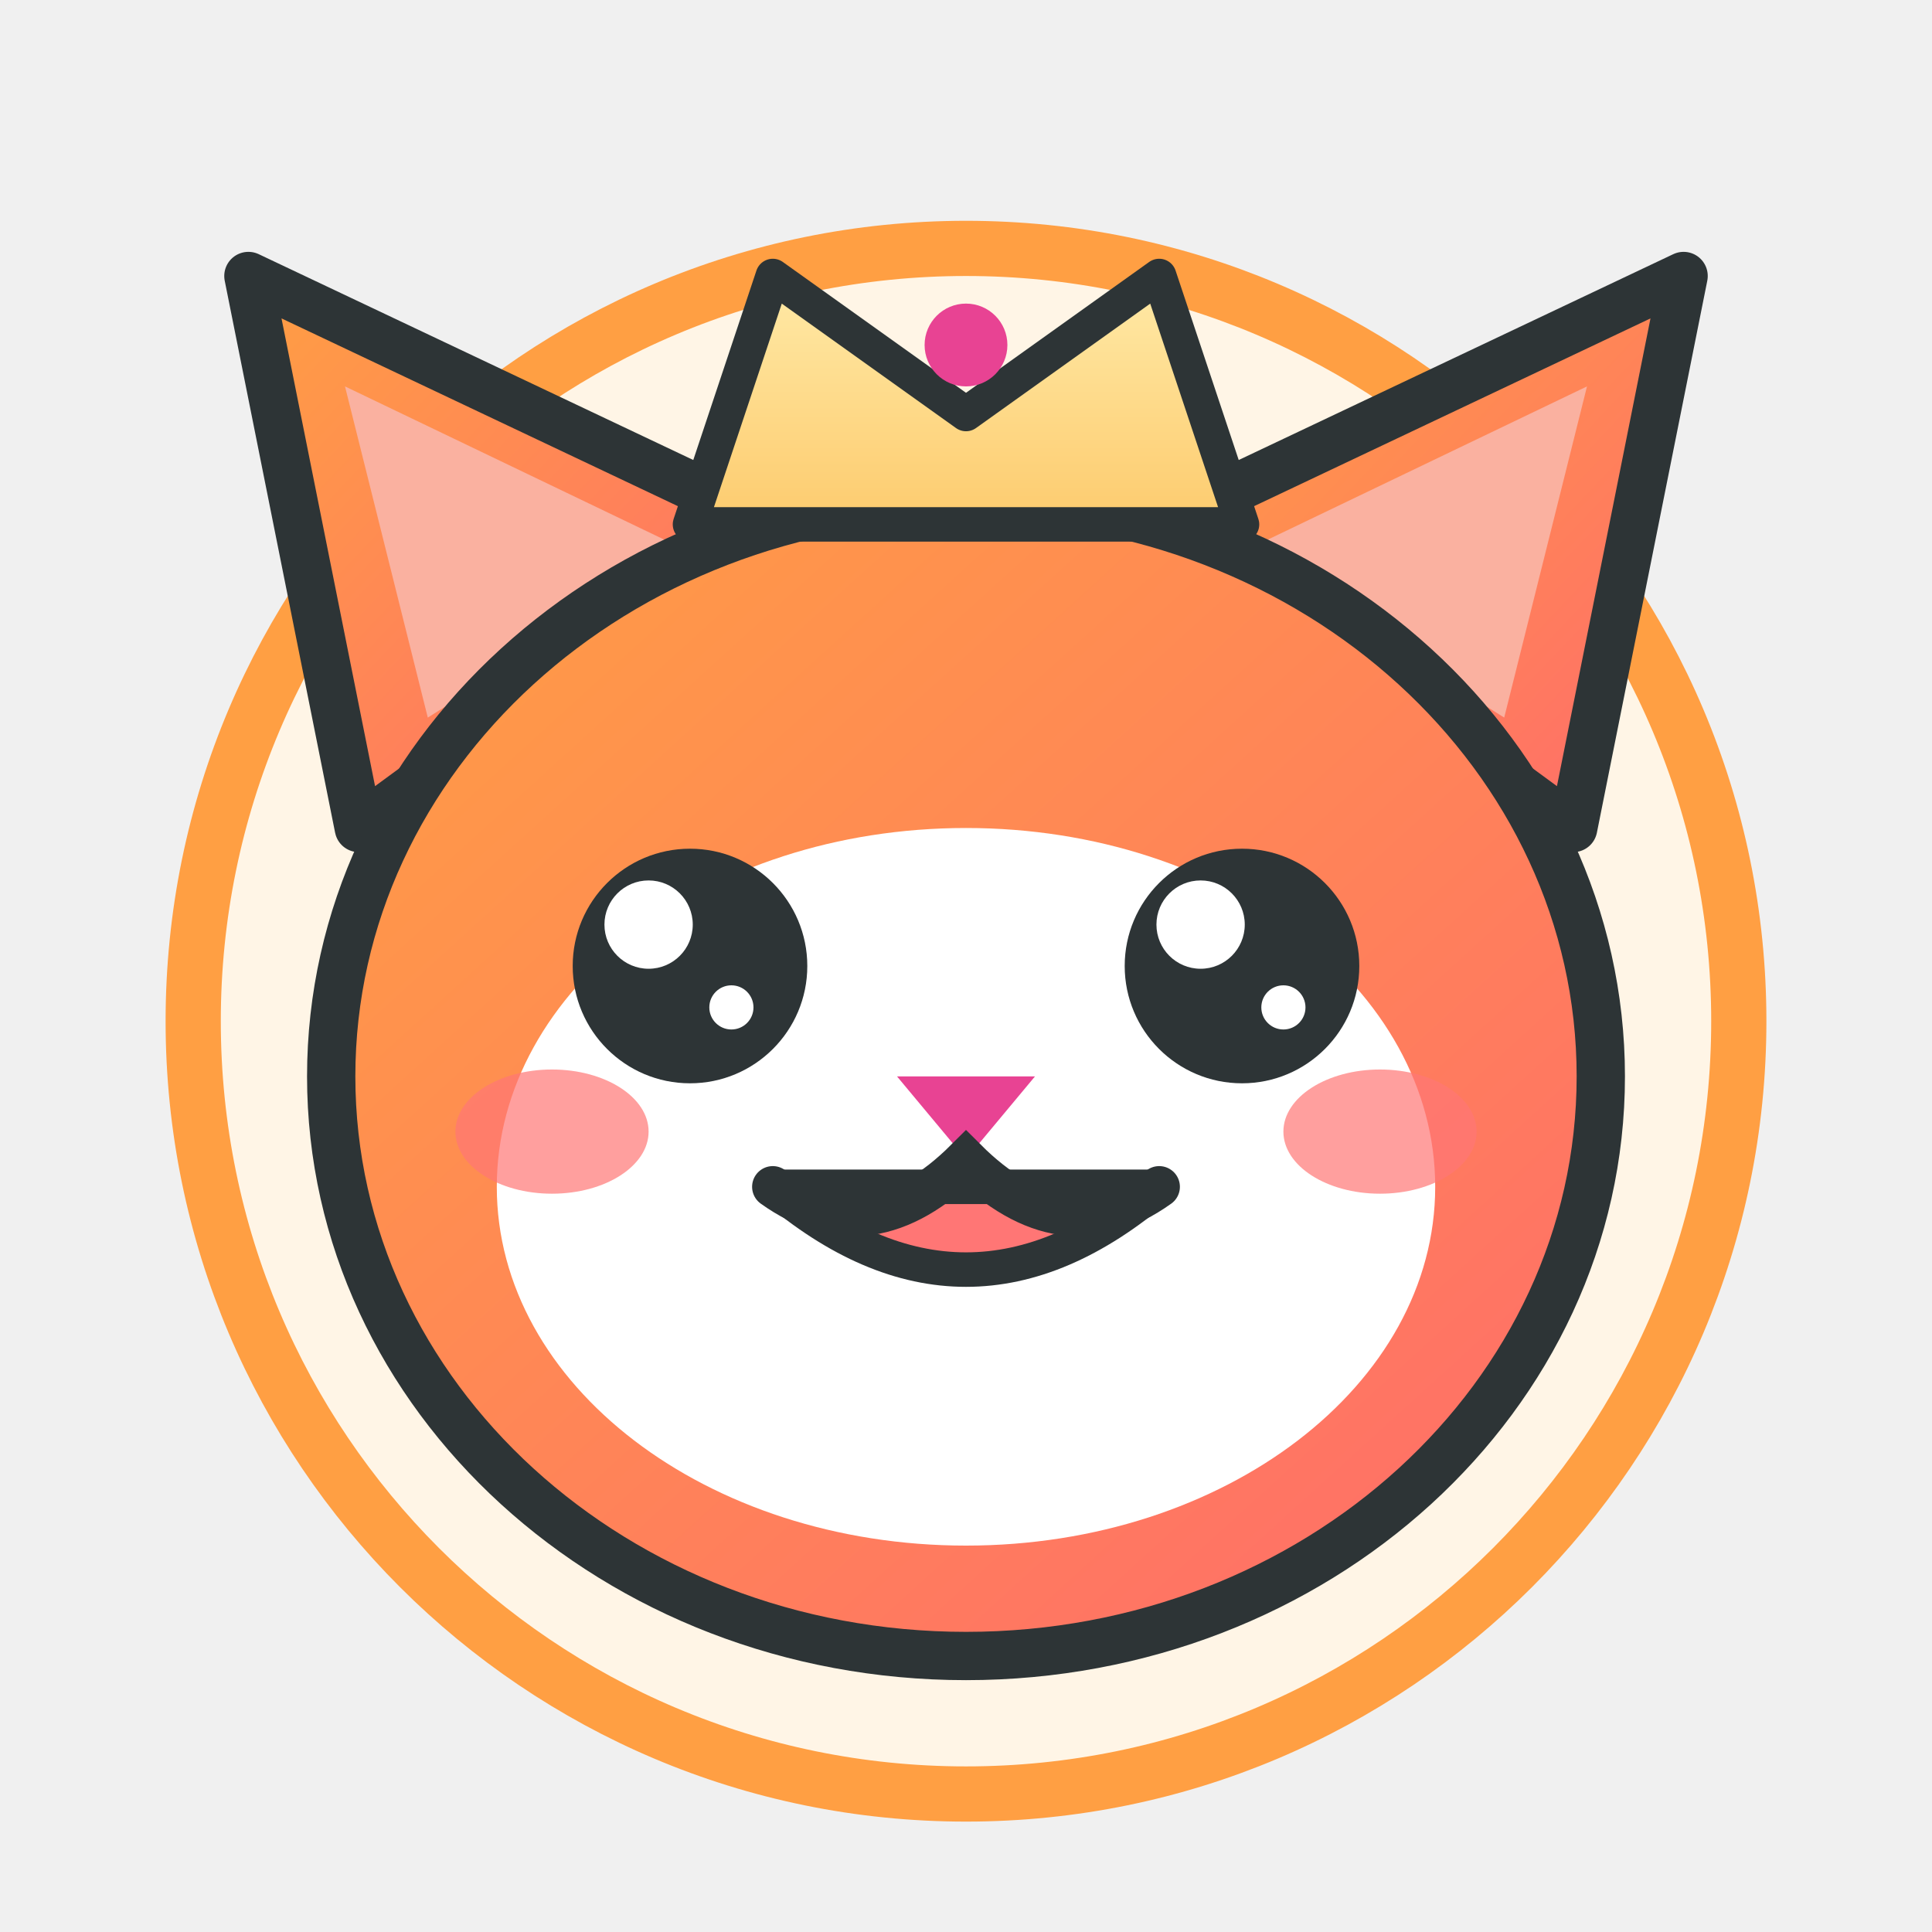
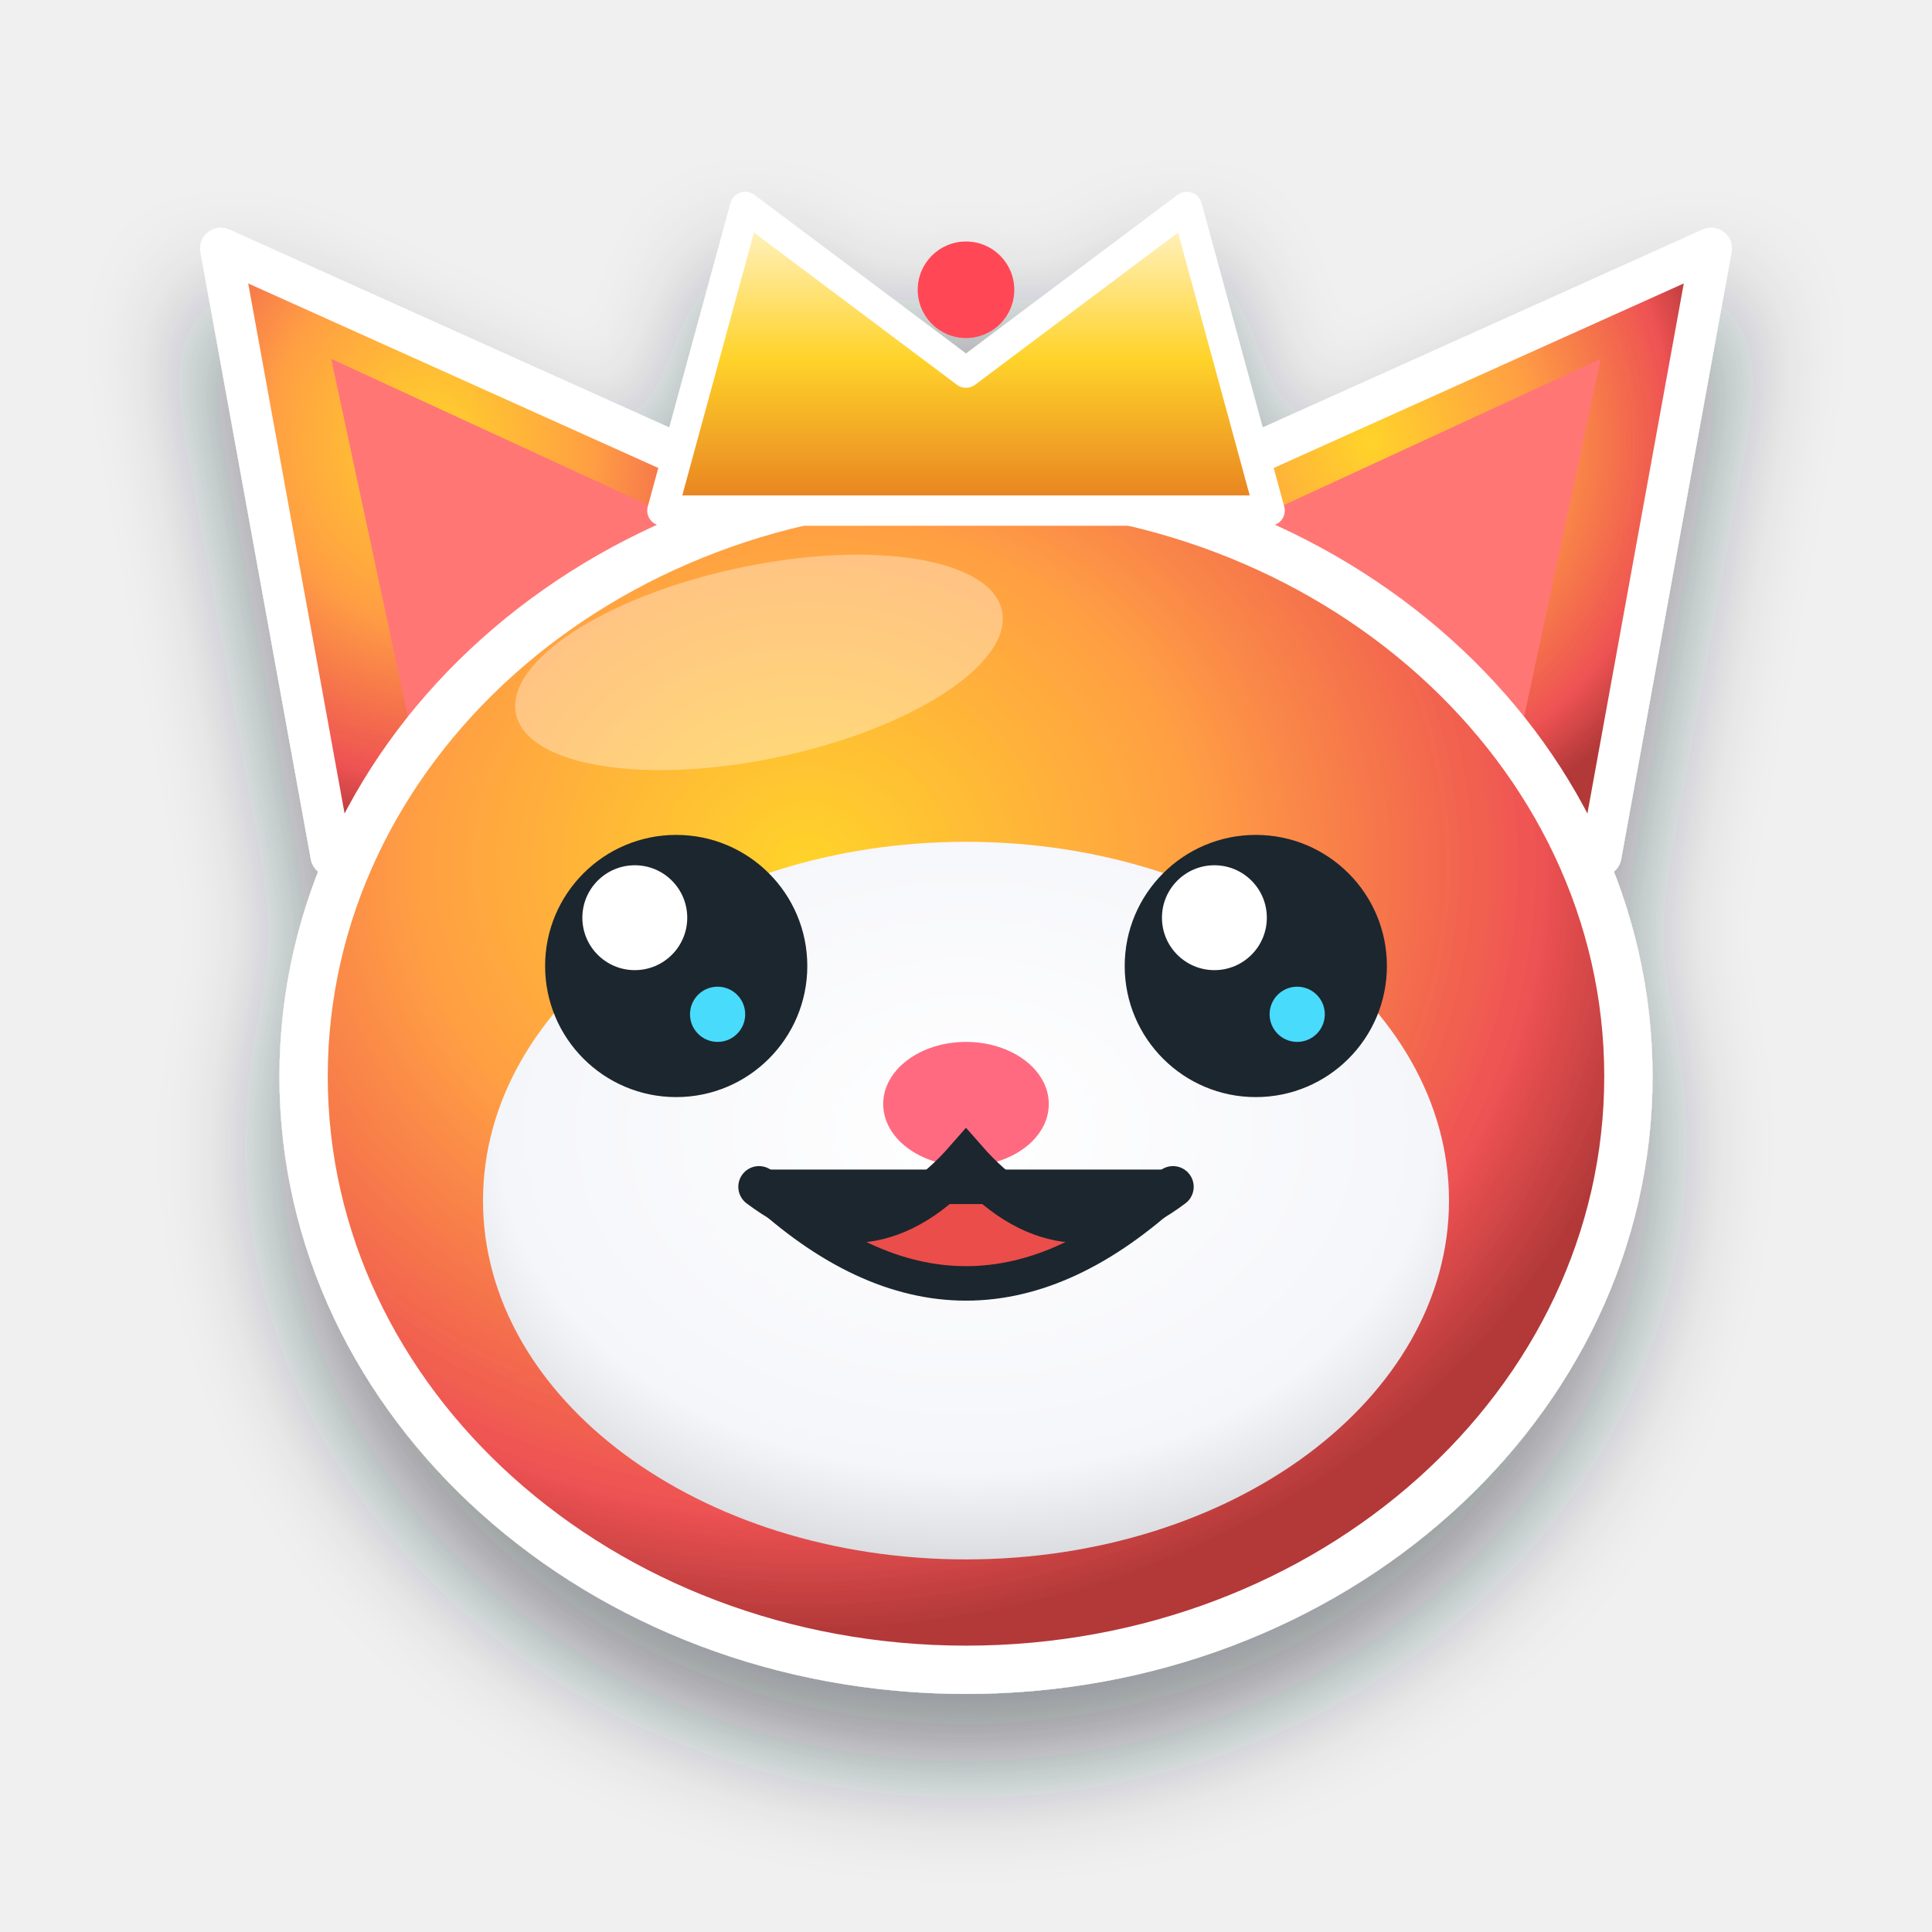
<svg xmlns="http://www.w3.org/2000/svg" viewBox="0 0 140 140">
  <defs>
-     <linearGradient id="furGrad" x1="0%" y1="0%" x2="100%" y2="100%">
-       <stop offset="0%" stop-color="#ff9f43" />
-       <stop offset="100%" stop-color="#ff6b6b" />
+     <radialGradient id="head3D" cx="38%" cy="32%" r="65%">
+       <stop offset="0%" stop-color="#ffd32a" />
+       <stop offset="45%" stop-color="#ff9f43" />
+       <stop offset="85%" stop-color="#ee5253" />
+       <stop offset="100%" stop-color="#b33939" />
+     </radialGradient>
+     <radialGradient id="cheek3D" cx="50%" cy="40%" r="60%">
+       <stop offset="0%" stop-color="#ffffff" />
+       <stop offset="80%" stop-color="#f5f6fa" />
+       <stop offset="100%" stop-color="#dcdde1" />
+     </radialGradient>
+     <linearGradient id="crown3D" x1="0%" y1="0%" x2="0%" y2="100%">
+       <stop offset="0%" stop-color="#fff6d6" />
+       <stop offset="50%" stop-color="#ffd32a" />
+       <stop offset="100%" stop-color="#e67e22" />
    </linearGradient>
-     <linearGradient id="crownGrad" x1="0%" y1="0%" x2="0%" y2="100%">
-       <stop offset="0%" stop-color="#ffeaa7" />
-       <stop offset="100%" stop-color="#fdcb6e" />
-     </linearGradient>
+     <filter id="drop3D" x="-15%" y="-15%" width="130%" height="130%">
+       <feDropShadow dx="0" dy="5" stdDeviation="4" flood-color="#1e272e" flood-opacity="0.45" />
+     </filter>
  </defs>
-   <circle cx="70" cy="74" r="56" fill="#fff5e6" stroke="#ff9f43" stroke-width="4" />
-   <polygon points="26,60 18,20 56,38" fill="url(#furGrad)" stroke="#2d3436" stroke-width="3.5" stroke-linejoin="round" />
-   <polygon points="114,60 122,20 84,38" fill="url(#furGrad)" stroke="#2d3436" stroke-width="3.5" stroke-linejoin="round" />
-   <polygon points="31,52 25,28 50,40" fill="#fab1a0" />
-   <polygon points="109,52 115,28 90,40" fill="#fab1a0" />
-   <ellipse cx="70" cy="78" rx="46" ry="42" fill="url(#furGrad)" stroke="#2d3436" stroke-width="3.5" />
-   <ellipse cx="70" cy="86" rx="34" ry="26" fill="#ffffff" />
-   <ellipse cx="40" cy="82" rx="7" ry="4.5" fill="#ff7675" opacity="0.7" />
-   <ellipse cx="100" cy="82" rx="7" ry="4.5" fill="#ff7675" opacity="0.7" />
-   <circle cx="50" cy="70" r="8.5" fill="#2d3436" />
-   <circle cx="90" cy="70" r="8.5" fill="#2d3436" />
-   <circle cx="47" cy="67" r="3.2" fill="#ffffff" />
-   <circle cx="87" cy="67" r="3.2" fill="#ffffff" />
-   <circle cx="53" cy="73" r="1.6" fill="#ffffff" />
-   <circle cx="93" cy="73" r="1.6" fill="#ffffff" />
-   <polygon points="65,78 75,78 70,84" fill="#e84393" />
-   <path d="M 56,86 Q 70,98 84,86 Z" fill="#ff7675" stroke="#2d3436" stroke-width="2.5" stroke-linejoin="round" />
-   <path d="M 56,86 Q 63,91 70,84 Q 77,91 84,86" fill="none" stroke="#2d3436" stroke-width="3" stroke-linecap="round" />
-   <polygon points="50,38 56,20 70,30 84,20 90,38" fill="url(#crownGrad)" stroke="#2d3436" stroke-width="2.5" stroke-linejoin="round" />
-   <circle cx="70" cy="25" r="3" fill="#e84393" />
+   <g filter="url(#drop3D)">
+     <polygon points="24,62 16,18 56,36" fill="url(#head3D)" stroke="#ffffff" stroke-width="3" stroke-linejoin="round" />
+     <polygon points="116,62 124,18 84,36" fill="url(#head3D)" stroke="#ffffff" stroke-width="3" stroke-linejoin="round" />
+     <polygon points="30,54 24,26 50,38" fill="#ff7675" />
+     <polygon points="110,54 116,26 90,38" fill="#ff7675" />
+     <ellipse cx="70" cy="78" rx="48" ry="43" fill="url(#head3D)" stroke="#ffffff" stroke-width="3.5" />
+     <ellipse cx="70" cy="87" rx="35" ry="26" fill="url(#cheek3D)" />
+     <ellipse cx="55" cy="48" rx="18" ry="7" fill="#ffffff" opacity="0.35" transform="rotate(-12 55 48)" />
+     <circle cx="49" cy="70" r="9.5" fill="#1e272e" />
+     <circle cx="91" cy="70" r="9.5" fill="#1e272e" />
+     <circle cx="46" cy="66.5" r="3.8" fill="#ffffff" />
+     <circle cx="88" cy="66.5" r="3.8" fill="#ffffff" />
+     <circle cx="52" cy="73.5" r="2" fill="#48dbfb" />
+     <circle cx="94" cy="73.5" r="2" fill="#48dbfb" />
+     <ellipse cx="70" cy="80" rx="6" ry="4.5" fill="#ff6b81" />
+     <path d="M 55,86 Q 70,100 85,86 Z" fill="#eb4d4b" stroke="#1e272e" stroke-width="2.5" stroke-linejoin="round" />
+     <path d="M 55,86 Q 63,92 70,84 Q 77,92 85,86" fill="none" stroke="#1e272e" stroke-width="3" stroke-linecap="round" />
+     <polygon points="48,37 54,15 70,27 86,15 92,37" fill="url(#crown3D)" stroke="#ffffff" stroke-width="2.2" stroke-linejoin="round" />
+     <circle cx="70" cy="21" r="3.5" fill="#ff4757" />
+   </g>
</svg>
